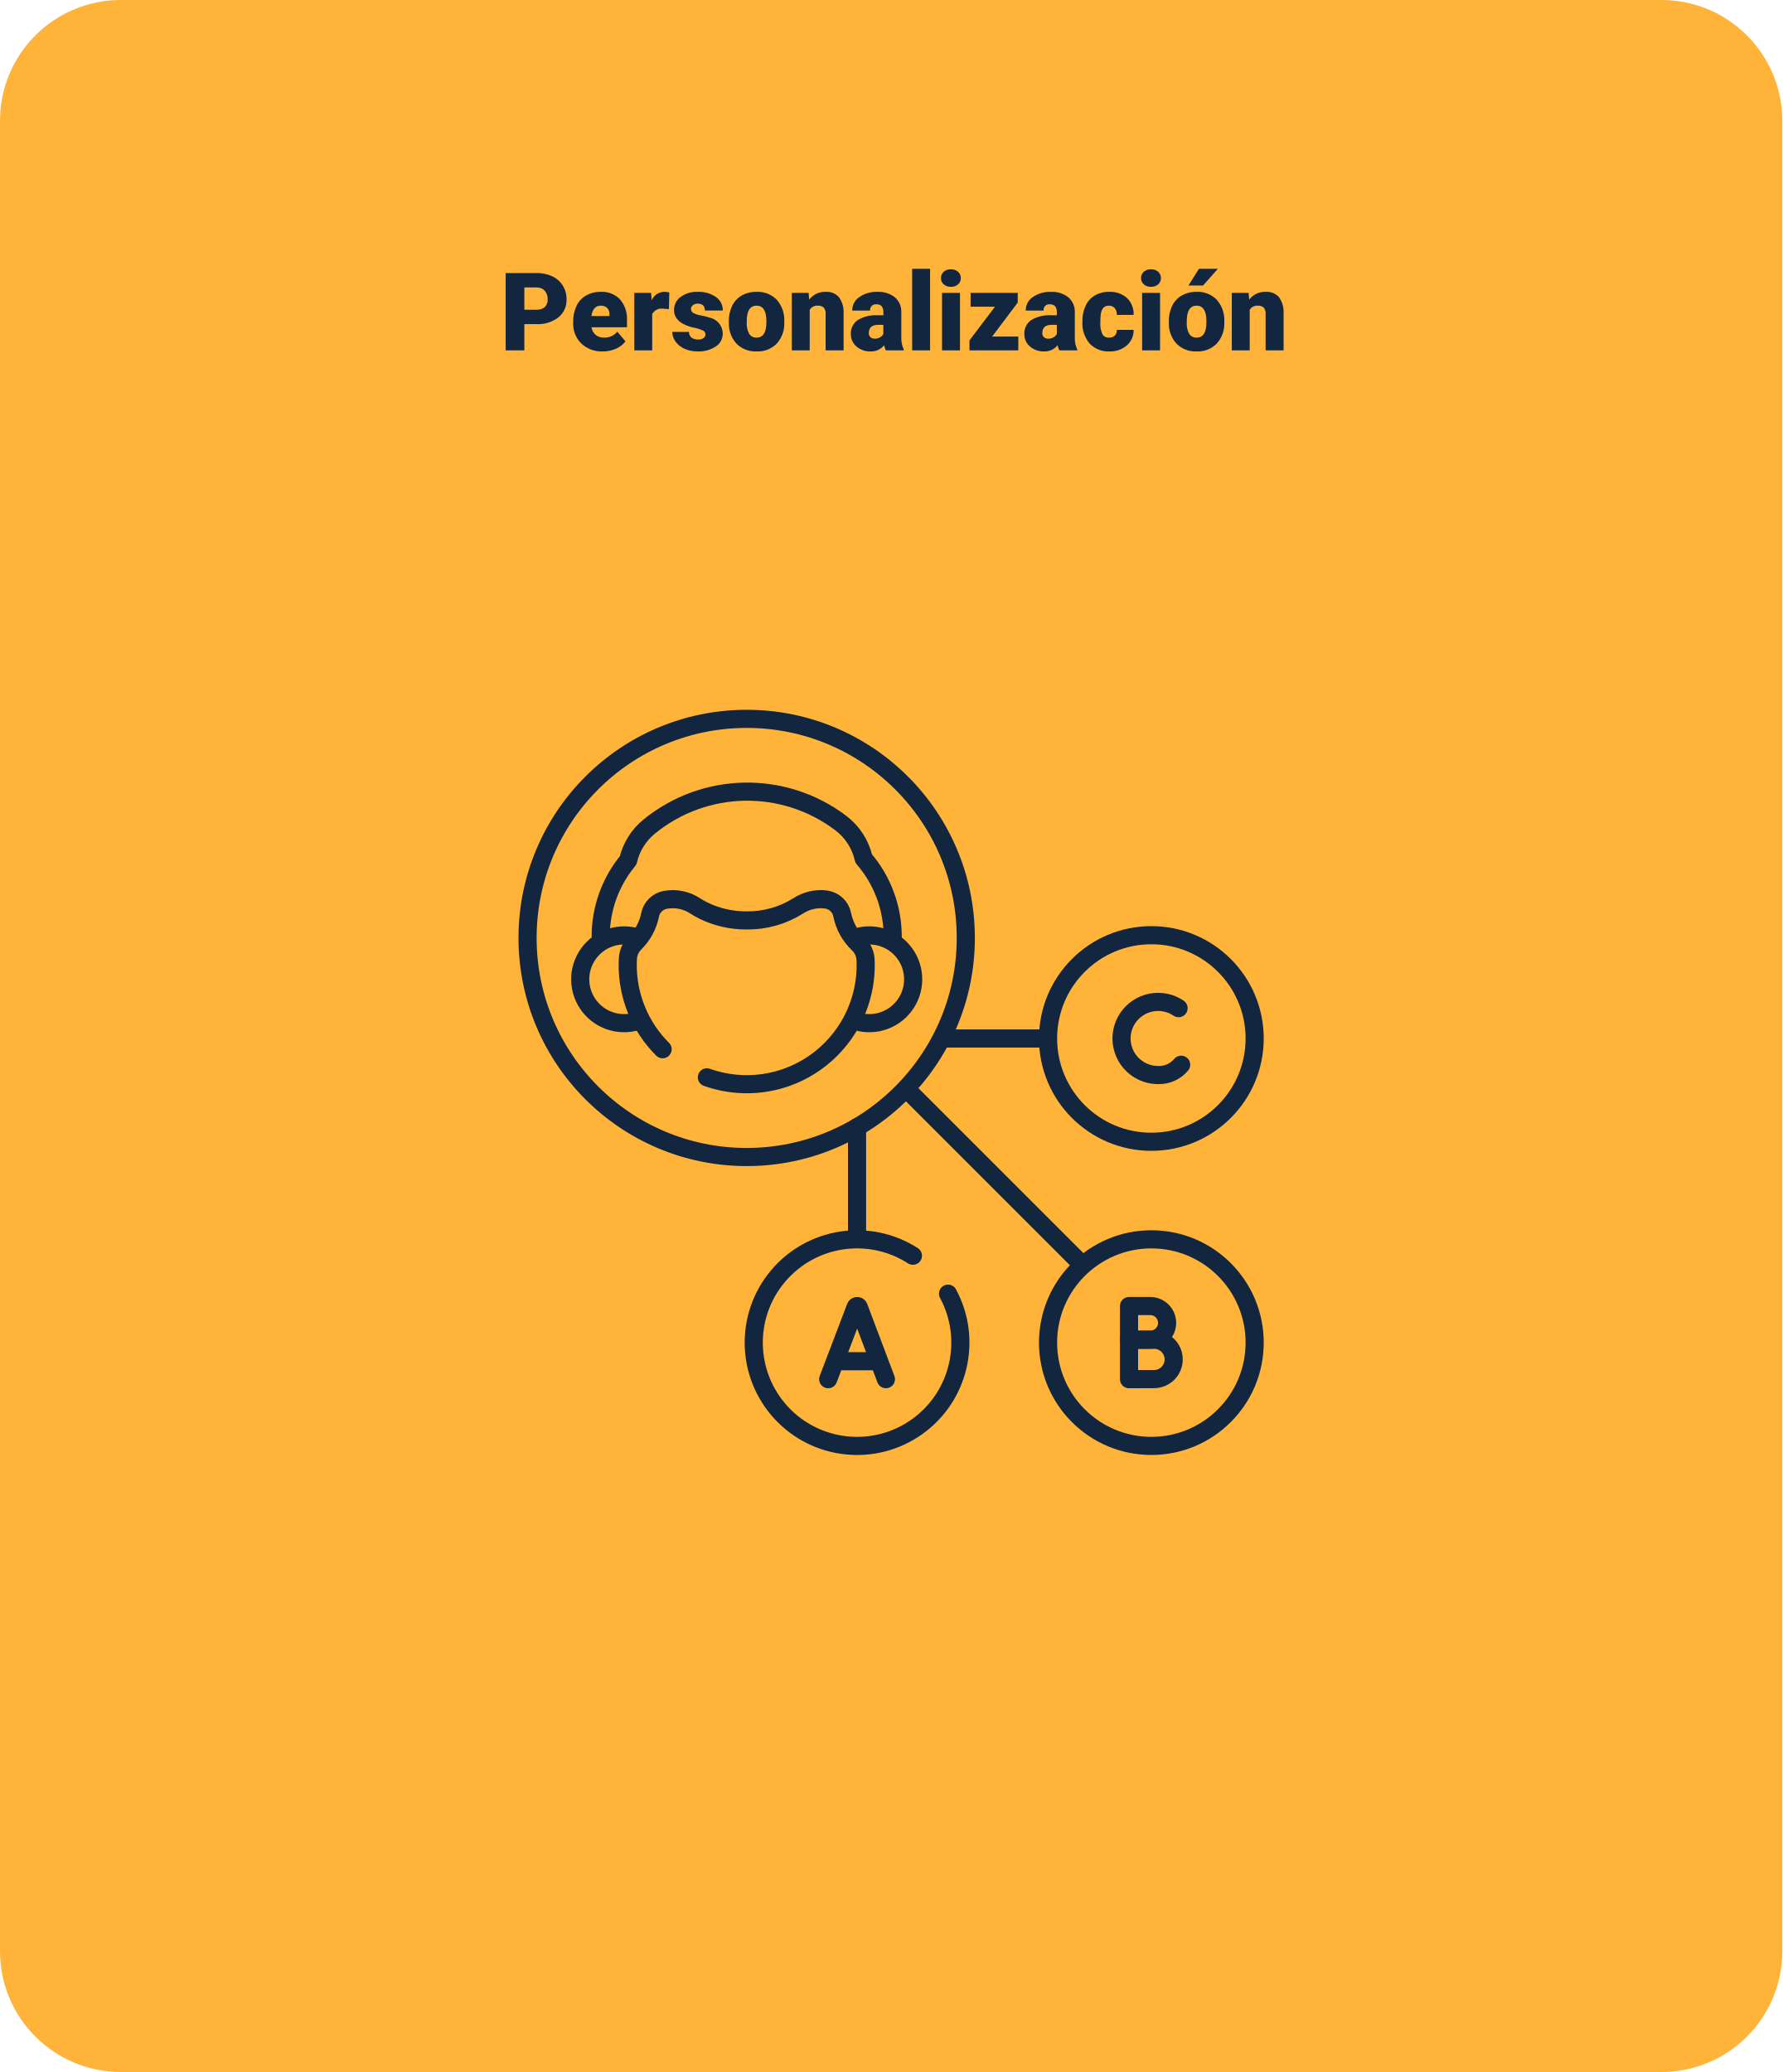
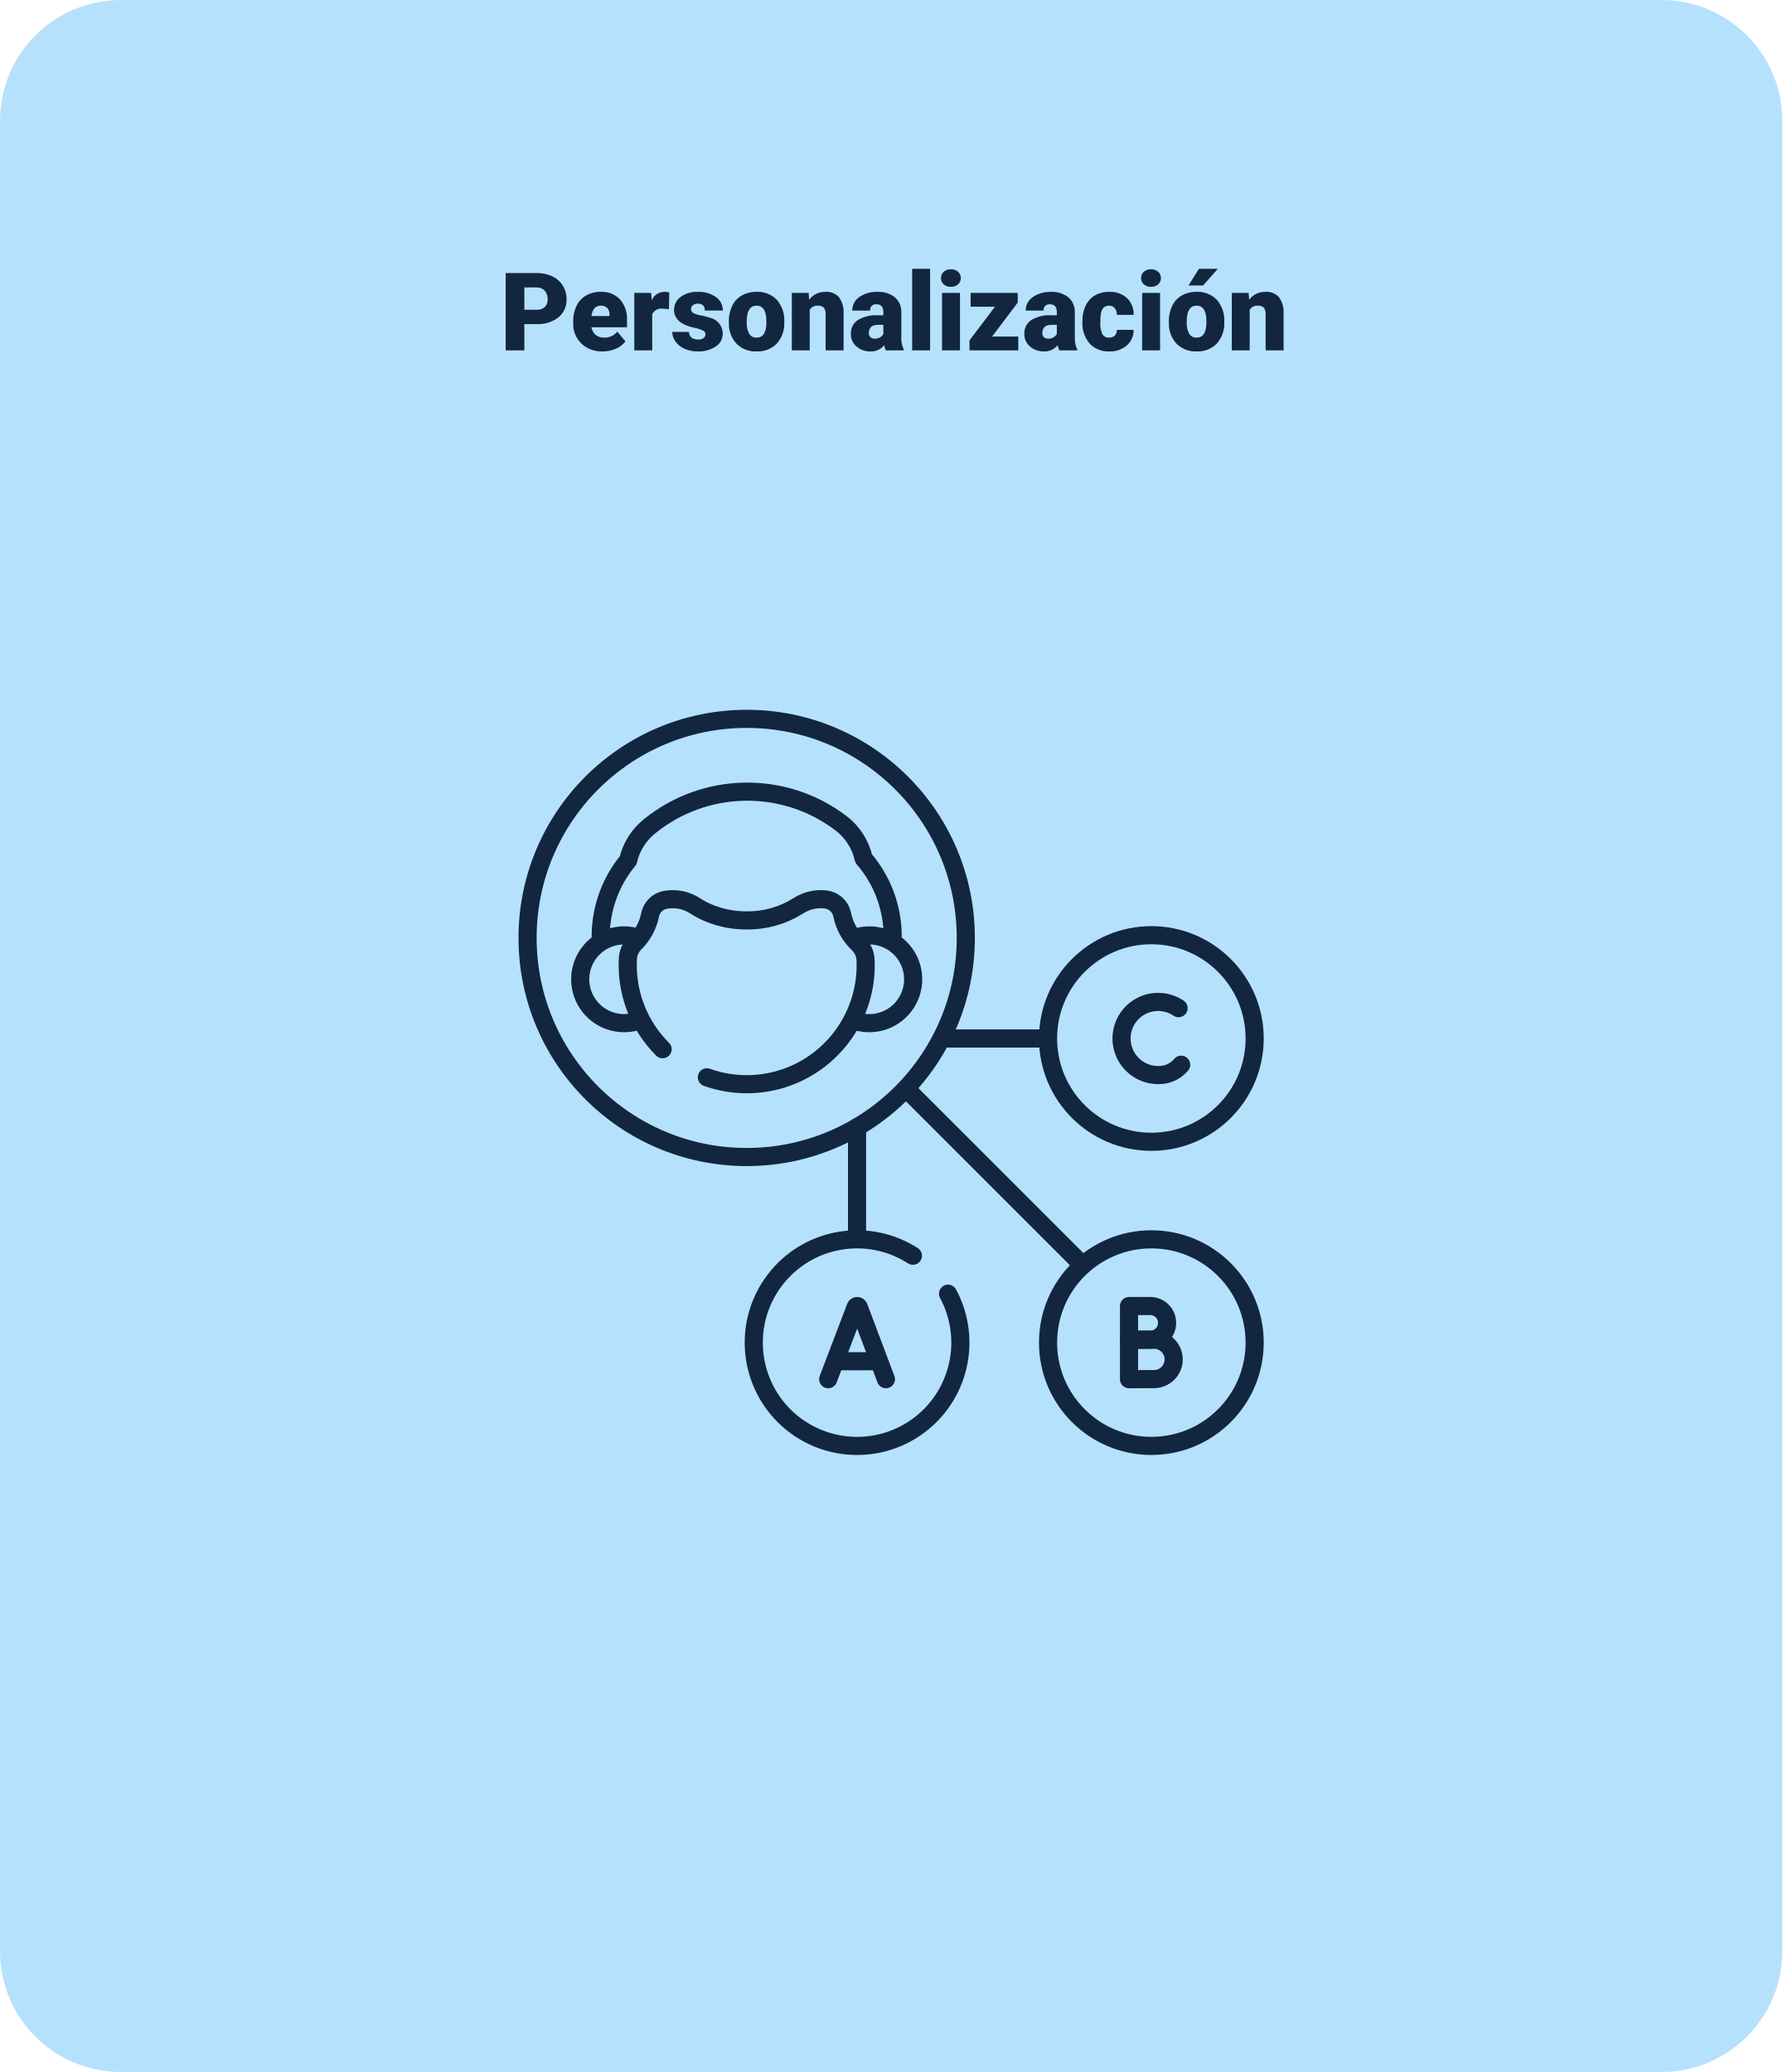
<svg xmlns="http://www.w3.org/2000/svg" width="295" height="343" viewBox="0 0 295 343">
-   <g id="Grupo_1020784" data-name="Grupo 1020784" transform="translate(-810 -3155)">
-     <path id="Trazado_755348" data-name="Trazado 755348" d="M20,0H275a20,20,0,0,1,20,20V323a20,20,0,0,1-20,20H20A20,20,0,0,1,0,323V20A20,20,0,0,1,20,0Z" transform="translate(810 3155)" fill="#ffb338" />
-     <path id="Trazado_755349" data-name="Trazado 755349" d="M-61.211-4.342V0H-64.3V-12.8h5.106a5.948,5.948,0,0,1,2.6.541,4.074,4.074,0,0,1,1.749,1.538,4.2,4.2,0,0,1,.62,2.263,3.7,3.7,0,0,1-1.34,2.993,5.561,5.561,0,0,1-3.678,1.121Zm0-2.382h2.021a1.906,1.906,0,0,0,1.367-.448,1.665,1.665,0,0,0,.47-1.266,2.059,2.059,0,0,0-.483-1.433,1.712,1.712,0,0,0-1.318-.545h-2.057ZM-48.23.176a4.889,4.889,0,0,1-3.542-1.305,4.507,4.507,0,0,1-1.354-3.4v-.246a5.84,5.84,0,0,1,.541-2.575,3.955,3.955,0,0,1,1.578-1.727,4.763,4.763,0,0,1,2.461-.611,4.117,4.117,0,0,1,3.164,1.244,4.887,4.887,0,0,1,1.16,3.467v1.151h-5.889a2.135,2.135,0,0,0,.694,1.257,2.066,2.066,0,0,0,1.389.457,2.662,2.662,0,0,0,2.2-.984l1.354,1.6A3.784,3.784,0,0,1-46.046-.277,5.3,5.3,0,0,1-48.23.176ZM-48.564-7.4q-1.3,0-1.547,1.723h2.988v-.229a1.467,1.467,0,0,0-.36-1.1A1.434,1.434,0,0,0-48.564-7.4Zm11.285.571-.976-.07a1.752,1.752,0,0,0-1.793.879V0h-2.962V-9.51h2.777l.1,1.222a2.294,2.294,0,0,1,2.083-1.4,2.888,2.888,0,0,1,.826.105Zm6.047,4.157a.684.684,0,0,0-.4-.606,6.016,6.016,0,0,0-1.5-.475A6.853,6.853,0,0,1-34.958-4.4a3.062,3.062,0,0,1-1.1-.971,2.319,2.319,0,0,1-.378-1.31,2.628,2.628,0,0,1,1.081-2.158,4.453,4.453,0,0,1,2.83-.848,4.934,4.934,0,0,1,3.023.853,2.666,2.666,0,0,1,1.143,2.241h-2.971q0-1.143-1.2-1.143a1.194,1.194,0,0,0-.782.259.8.8,0,0,0-.316.646.737.737,0,0,0,.387.642,3.654,3.654,0,0,0,1.235.4,10.671,10.671,0,0,1,1.49.378A2.706,2.706,0,0,1-28.375-2.76,2.491,2.491,0,0,1-29.531-.642a5.068,5.068,0,0,1-2.993.817A5.172,5.172,0,0,1-34.7-.264a3.645,3.645,0,0,1-1.494-1.2,2.707,2.707,0,0,1-.536-1.591h2.769a1.145,1.145,0,0,0,.439.962,1.808,1.808,0,0,0,1.081.3,1.422,1.422,0,0,0,.91-.246A.787.787,0,0,0-31.232-2.672Zm3.867-2.171a5.613,5.613,0,0,1,.554-2.536A3.96,3.96,0,0,1-25.22-9.088a4.791,4.791,0,0,1,2.435-.6,4.373,4.373,0,0,1,3.366,1.323,5.076,5.076,0,0,1,1.23,3.6v.105a4.925,4.925,0,0,1-1.235,3.529A4.384,4.384,0,0,1-22.768.176a4.434,4.434,0,0,1-3.261-1.217,4.761,4.761,0,0,1-1.327-3.3Zm2.962.185a3.538,3.538,0,0,0,.413,1.934,1.376,1.376,0,0,0,1.222.615q1.582,0,1.617-2.435v-.3q0-2.558-1.635-2.558-1.485,0-1.608,2.206ZM-14.164-9.51l.1,1.116a3.225,3.225,0,0,1,2.716-1.292A2.713,2.713,0,0,1-9.132-8.8a4.226,4.226,0,0,1,.76,2.672V0h-2.971V-6a1.6,1.6,0,0,0-.29-1.059A1.342,1.342,0,0,0-12.687-7.4a1.413,1.413,0,0,0-1.292.686V0h-2.962V-9.51ZM-1.375,0a3.344,3.344,0,0,1-.281-.853A2.754,2.754,0,0,1-3.942.176,3.374,3.374,0,0,1-6.227-.637a2.588,2.588,0,0,1-.94-2.043A2.66,2.66,0,0,1-6.025-5.019,5.821,5.821,0,0,1-2.7-5.81h.914v-.5q0-1.316-1.134-1.316A.927.927,0,0,0-3.977-6.587H-6.939A2.655,2.655,0,0,1-5.766-8.825a4.931,4.931,0,0,1,2.993-.86A4.323,4.323,0,0,1,.1-8.8,3.086,3.086,0,0,1,1.182-6.363v4.21a4.311,4.311,0,0,0,.4,2V0ZM-3.23-1.934a1.652,1.652,0,0,0,.918-.237,1.487,1.487,0,0,0,.523-.536V-4.228H-2.65Q-4.2-4.228-4.2-2.839a.848.848,0,0,0,.272.655A.986.986,0,0,0-3.23-1.934ZM5.946,0H2.975V-13.5H5.946Zm4.948,0H7.923V-9.51h2.971ZM7.748-11.971A1.334,1.334,0,0,1,8.2-13.014a1.718,1.718,0,0,1,1.187-.407,1.718,1.718,0,0,1,1.187.407,1.334,1.334,0,0,1,.457,1.043,1.334,1.334,0,0,1-.457,1.043,1.718,1.718,0,0,1-1.187.407A1.718,1.718,0,0,1,8.2-10.927,1.334,1.334,0,0,1,7.748-11.971Zm8.464,9.686h4.333V0H12.467V-1.652l4.219-5.572H12.652V-9.51h7.8v1.6ZM27.338,0a3.344,3.344,0,0,1-.281-.853A2.754,2.754,0,0,1,24.772.176a3.374,3.374,0,0,1-2.285-.813,2.588,2.588,0,0,1-.94-2.043,2.66,2.66,0,0,1,1.143-2.338,5.821,5.821,0,0,1,3.322-.791h.914v-.5q0-1.316-1.134-1.316a.927.927,0,0,0-1.055,1.042H21.775a2.655,2.655,0,0,1,1.173-2.239,4.931,4.931,0,0,1,2.993-.86,4.323,4.323,0,0,1,2.874.888A3.086,3.086,0,0,1,29.9-6.363v4.21a4.311,4.311,0,0,0,.4,2V0ZM25.484-1.934a1.652,1.652,0,0,0,.918-.237,1.487,1.487,0,0,0,.523-.536V-4.228h-.861q-1.547,0-1.547,1.389a.848.848,0,0,0,.272.655A.986.986,0,0,0,25.484-1.934Zm10.072-.176a1.317,1.317,0,0,0,.967-.338,1.241,1.241,0,0,0,.334-.945h2.777A3.288,3.288,0,0,1,38.514-.826a4.168,4.168,0,0,1-2.887,1,4.22,4.22,0,0,1-3.27-1.3,5.125,5.125,0,0,1-1.2-3.6v-.123A5.792,5.792,0,0,1,31.693-7.4a3.872,3.872,0,0,1,1.534-1.7A4.573,4.573,0,0,1,35.6-9.686a4.116,4.116,0,0,1,2.944,1.028,3.647,3.647,0,0,1,1.09,2.786H36.857A1.626,1.626,0,0,0,36.5-7a1.244,1.244,0,0,0-.967-.4q-1.151,0-1.345,1.468a10.357,10.357,0,0,0-.062,1.283,4.068,4.068,0,0,0,.343,1.986A1.187,1.187,0,0,0,35.556-2.109ZM44.011,0H41.041V-9.51h2.971ZM40.865-11.971a1.334,1.334,0,0,1,.457-1.043,1.718,1.718,0,0,1,1.187-.407,1.718,1.718,0,0,1,1.187.407,1.334,1.334,0,0,1,.457,1.043,1.334,1.334,0,0,1-.457,1.043,1.718,1.718,0,0,1-1.187.407,1.718,1.718,0,0,1-1.187-.407A1.334,1.334,0,0,1,40.865-11.971Zm4.6,7.128a5.613,5.613,0,0,1,.554-2.536,3.96,3.96,0,0,1,1.591-1.709,4.791,4.791,0,0,1,2.435-.6,4.373,4.373,0,0,1,3.366,1.323,5.076,5.076,0,0,1,1.23,3.6v.105A4.925,4.925,0,0,1,53.4-1.129,4.384,4.384,0,0,1,50.058.176,4.434,4.434,0,0,1,46.8-1.042a4.761,4.761,0,0,1-1.327-3.3Zm2.962.185a3.538,3.538,0,0,0,.413,1.934,1.376,1.376,0,0,0,1.222.615q1.582,0,1.617-2.435v-.3q0-2.558-1.635-2.558-1.485,0-1.608,2.206ZM50.445-13.5h3.129L51.13-10.74l-2.417,0Zm8.218,3.99.1,1.116a3.225,3.225,0,0,1,2.716-1.292,2.713,2.713,0,0,1,2.219.888,4.226,4.226,0,0,1,.76,2.672V0H61.484V-6a1.6,1.6,0,0,0-.29-1.059A1.342,1.342,0,0,0,60.139-7.4a1.413,1.413,0,0,0-1.292.686V0H55.885V-9.51Z" transform="translate(958 3213)" fill="#12263f" />
+   <g id="Grupo_1020858" data-name="Grupo 1020858" transform="translate(-810 -3155)">
+     <path id="Trazado_755416" data-name="Trazado 755416" d="M20,0H275a20,20,0,0,1,20,20V323a20,20,0,0,1-20,20H20A20,20,0,0,1,0,323V20A20,20,0,0,1,20,0Z" transform="translate(810 3155)" fill="#b6e1fd" />
+     <path id="Trazado_755417" data-name="Trazado 755417" d="M-61.211-4.342V0H-64.3V-12.8h5.106a5.948,5.948,0,0,1,2.6.541,4.074,4.074,0,0,1,1.749,1.538,4.2,4.2,0,0,1,.62,2.263,3.7,3.7,0,0,1-1.34,2.993,5.561,5.561,0,0,1-3.678,1.121Zm0-2.382h2.021a1.906,1.906,0,0,0,1.367-.448,1.665,1.665,0,0,0,.47-1.266,2.059,2.059,0,0,0-.483-1.433,1.712,1.712,0,0,0-1.318-.545h-2.057ZM-48.23.176a4.889,4.889,0,0,1-3.542-1.305,4.507,4.507,0,0,1-1.354-3.4v-.246a5.84,5.84,0,0,1,.541-2.575,3.955,3.955,0,0,1,1.578-1.727,4.763,4.763,0,0,1,2.461-.611,4.117,4.117,0,0,1,3.164,1.244,4.887,4.887,0,0,1,1.16,3.467v1.151h-5.889a2.135,2.135,0,0,0,.694,1.257,2.066,2.066,0,0,0,1.389.457,2.662,2.662,0,0,0,2.2-.984l1.354,1.6A3.784,3.784,0,0,1-46.046-.277,5.3,5.3,0,0,1-48.23.176ZM-48.564-7.4q-1.3,0-1.547,1.723h2.988v-.229a1.467,1.467,0,0,0-.36-1.1A1.434,1.434,0,0,0-48.564-7.4Zm11.285.571-.976-.07a1.752,1.752,0,0,0-1.793.879V0h-2.962V-9.51h2.777l.1,1.222a2.294,2.294,0,0,1,2.083-1.4,2.888,2.888,0,0,1,.826.105Zm6.047,4.157a.684.684,0,0,0-.4-.606,6.016,6.016,0,0,0-1.5-.475A6.853,6.853,0,0,1-34.958-4.4a3.062,3.062,0,0,1-1.1-.971,2.319,2.319,0,0,1-.378-1.31,2.628,2.628,0,0,1,1.081-2.158,4.453,4.453,0,0,1,2.83-.848,4.934,4.934,0,0,1,3.023.853,2.666,2.666,0,0,1,1.143,2.241h-2.971q0-1.143-1.2-1.143a1.194,1.194,0,0,0-.782.259.8.8,0,0,0-.316.646.737.737,0,0,0,.387.642,3.654,3.654,0,0,0,1.235.4,10.671,10.671,0,0,1,1.49.378A2.706,2.706,0,0,1-28.375-2.76,2.491,2.491,0,0,1-29.531-.642a5.068,5.068,0,0,1-2.993.817A5.172,5.172,0,0,1-34.7-.264a3.645,3.645,0,0,1-1.494-1.2,2.707,2.707,0,0,1-.536-1.591h2.769a1.145,1.145,0,0,0,.439.962,1.808,1.808,0,0,0,1.081.3,1.422,1.422,0,0,0,.91-.246A.787.787,0,0,0-31.232-2.672Zm3.867-2.171a5.613,5.613,0,0,1,.554-2.536A3.96,3.96,0,0,1-25.22-9.088a4.791,4.791,0,0,1,2.435-.6,4.373,4.373,0,0,1,3.366,1.323,5.076,5.076,0,0,1,1.23,3.6v.105a4.925,4.925,0,0,1-1.235,3.529A4.384,4.384,0,0,1-22.768.176a4.434,4.434,0,0,1-3.261-1.217,4.761,4.761,0,0,1-1.327-3.3Zm2.962.185a3.538,3.538,0,0,0,.413,1.934,1.376,1.376,0,0,0,1.222.615q1.582,0,1.617-2.435v-.3q0-2.558-1.635-2.558-1.485,0-1.608,2.206ZM-14.164-9.51l.1,1.116a3.225,3.225,0,0,1,2.716-1.292A2.713,2.713,0,0,1-9.132-8.8a4.226,4.226,0,0,1,.76,2.672V0h-2.971V-6a1.6,1.6,0,0,0-.29-1.059A1.342,1.342,0,0,0-12.687-7.4a1.413,1.413,0,0,0-1.292.686V0h-2.962V-9.51ZM-1.375,0a3.344,3.344,0,0,1-.281-.853A2.754,2.754,0,0,1-3.942.176,3.374,3.374,0,0,1-6.227-.637a2.588,2.588,0,0,1-.94-2.043A2.66,2.66,0,0,1-6.025-5.019,5.821,5.821,0,0,1-2.7-5.81h.914v-.5q0-1.316-1.134-1.316A.927.927,0,0,0-3.977-6.587H-6.939A2.655,2.655,0,0,1-5.766-8.825a4.931,4.931,0,0,1,2.993-.86A4.323,4.323,0,0,1,.1-8.8,3.086,3.086,0,0,1,1.182-6.363v4.21a4.311,4.311,0,0,0,.4,2V0ZM-3.23-1.934a1.652,1.652,0,0,0,.918-.237,1.487,1.487,0,0,0,.523-.536V-4.228H-2.65Q-4.2-4.228-4.2-2.839a.848.848,0,0,0,.272.655A.986.986,0,0,0-3.23-1.934ZM5.946,0H2.975V-13.5H5.946Zm4.948,0H7.923V-9.51h2.971ZM7.748-11.971A1.334,1.334,0,0,1,8.2-13.014a1.718,1.718,0,0,1,1.187-.407,1.718,1.718,0,0,1,1.187.407,1.334,1.334,0,0,1,.457,1.043,1.334,1.334,0,0,1-.457,1.043,1.718,1.718,0,0,1-1.187.407A1.718,1.718,0,0,1,8.2-10.927,1.334,1.334,0,0,1,7.748-11.971Zm8.464,9.686h4.333V0H12.467V-1.652l4.219-5.572H12.652V-9.51h7.8v1.6ZM27.338,0a3.344,3.344,0,0,1-.281-.853A2.754,2.754,0,0,1,24.772.176a3.374,3.374,0,0,1-2.285-.813,2.588,2.588,0,0,1-.94-2.043,2.66,2.66,0,0,1,1.143-2.338,5.821,5.821,0,0,1,3.322-.791h.914v-.5q0-1.316-1.134-1.316a.927.927,0,0,0-1.055,1.042H21.775a2.655,2.655,0,0,1,1.173-2.239,4.931,4.931,0,0,1,2.993-.86,4.323,4.323,0,0,1,2.874.888A3.086,3.086,0,0,1,29.9-6.363v4.21a4.311,4.311,0,0,0,.4,2V0ZM25.484-1.934a1.652,1.652,0,0,0,.918-.237,1.487,1.487,0,0,0,.523-.536V-4.228h-.861q-1.547,0-1.547,1.389a.848.848,0,0,0,.272.655A.986.986,0,0,0,25.484-1.934Zm10.072-.176a1.317,1.317,0,0,0,.967-.338,1.241,1.241,0,0,0,.334-.945h2.777A3.288,3.288,0,0,1,38.514-.826a4.168,4.168,0,0,1-2.887,1,4.22,4.22,0,0,1-3.27-1.3,5.125,5.125,0,0,1-1.2-3.6v-.123A5.792,5.792,0,0,1,31.693-7.4a3.872,3.872,0,0,1,1.534-1.7A4.573,4.573,0,0,1,35.6-9.686a4.116,4.116,0,0,1,2.944,1.028,3.647,3.647,0,0,1,1.09,2.786H36.857A1.626,1.626,0,0,0,36.5-7a1.244,1.244,0,0,0-.967-.4q-1.151,0-1.345,1.468a10.357,10.357,0,0,0-.062,1.283,4.068,4.068,0,0,0,.343,1.986A1.187,1.187,0,0,0,35.556-2.109ZM44.011,0H41.041V-9.51h2.971ZM40.865-11.971a1.334,1.334,0,0,1,.457-1.043,1.718,1.718,0,0,1,1.187-.407,1.718,1.718,0,0,1,1.187.407,1.334,1.334,0,0,1,.457,1.043,1.334,1.334,0,0,1-.457,1.043,1.718,1.718,0,0,1-1.187.407,1.718,1.718,0,0,1-1.187-.407A1.334,1.334,0,0,1,40.865-11.971Zm4.6,7.128a5.613,5.613,0,0,1,.554-2.536,3.96,3.96,0,0,1,1.591-1.709,4.791,4.791,0,0,1,2.435-.6,4.373,4.373,0,0,1,3.366,1.323,5.076,5.076,0,0,1,1.23,3.6v.105A4.925,4.925,0,0,1,53.4-1.129,4.384,4.384,0,0,1,50.058.176,4.434,4.434,0,0,1,46.8-1.042a4.761,4.761,0,0,1-1.327-3.3Zm2.962.185a3.538,3.538,0,0,0,.413,1.934,1.376,1.376,0,0,0,1.222.615q1.582,0,1.617-2.435v-.3q0-2.558-1.635-2.558-1.485,0-1.608,2.206ZM50.445-13.5h3.129L51.13-10.74l-2.417,0Zm8.218,3.99.1,1.116a3.225,3.225,0,0,1,2.716-1.292,2.713,2.713,0,0,1,2.219.888,4.226,4.226,0,0,1,.76,2.672V0H61.484V-6a1.6,1.6,0,0,0-.29-1.059A1.342,1.342,0,0,0,60.139-7.4a1.413,1.413,0,0,0-1.292.686V0H55.885V-9.51Z" transform="translate(958 3213)" fill="#12263f" />
    <g id="segmentation" transform="translate(897.322 3274)">
      <g id="Grupo_881618" data-name="Grupo 881618" transform="translate(0 0)">
        <line id="Línea_2647" data-name="Línea 2647" x2="28.784" y2="28.784" transform="translate(62.793 61.358)" fill="none" stroke="#12263f" stroke-linecap="round" stroke-linejoin="round" stroke-miterlimit="10" stroke-width="3" />
        <line id="Línea_2648" data-name="Línea 2648" y2="18.109" transform="translate(54.535 67.601)" fill="none" stroke="#12263f" stroke-linecap="round" stroke-linejoin="round" stroke-miterlimit="10" stroke-width="3" />
        <line id="Línea_2649" data-name="Línea 2649" x1="17.235" transform="translate(68.541 52.912)" fill="none" stroke="#12263f" stroke-linecap="round" stroke-linejoin="round" stroke-miterlimit="10" stroke-width="3" />
        <circle id="Elipse_8544" data-name="Elipse 8544" cx="36.267" cy="36.267" r="36.267" fill="none" stroke="#12263f" stroke-linecap="round" stroke-linejoin="round" stroke-miterlimit="10" stroke-width="3" />
        <circle id="Elipse_8545" data-name="Elipse 8545" cx="17.098" cy="17.098" r="17.098" transform="translate(86.149 35.814)" fill="none" stroke="#12263f" stroke-linecap="round" stroke-linejoin="round" stroke-miterlimit="10" stroke-width="3" />
        <circle id="Elipse_8546" data-name="Elipse 8546" cx="17.098" cy="17.098" r="17.098" transform="translate(86.149 86.16)" fill="none" stroke="#12263f" stroke-linecap="round" stroke-linejoin="round" stroke-miterlimit="10" stroke-width="3" />
        <path id="Trazado_749392" data-name="Trazado 749392" d="M194.285,372.313a17.1,17.1,0,1,1-5.814-6.283" transform="translate(-124.69 -277.156)" fill="none" stroke="#12263f" stroke-linecap="round" stroke-linejoin="round" stroke-miterlimit="10" stroke-width="3" />
        <path id="Trazado_749393" data-name="Trazado 749393" d="M105.814,82.01q.013-.369.014-.741a19.718,19.718,0,0,0-4.806-12.928,10.133,10.133,0,0,0-3.794-5.879,25.659,25.659,0,0,0-31.682.574,10.153,10.153,0,0,0-3.508,5.614A19.716,19.716,0,0,0,57.5,81.27q0,.359.013.714" transform="translate(-45.394 -45.219)" fill="none" stroke="#12263f" stroke-linecap="round" stroke-linejoin="round" stroke-miterlimit="10" stroke-width="3" />
        <path id="Trazado_749394" data-name="Trazado 749394" d="M53.445,169.555a7.264,7.264,0,1,1-.271-13.592" transform="translate(-34.771 -119.697)" fill="none" stroke="#12263f" stroke-linecap="round" stroke-linejoin="round" stroke-miterlimit="10" stroke-width="3" />
        <path id="Trazado_749395" data-name="Trazado 749395" d="M230.492,155.963a7.265,7.265,0,1,1-.183,13.627" transform="translate(-176.362 -119.697)" fill="none" stroke="#12263f" stroke-linecap="round" stroke-linejoin="round" stroke-miterlimit="10" stroke-width="3" />
        <path id="Trazado_749396" data-name="Trazado 749396" d="M89.058,160.251a19.7,19.7,0,0,0,11.707.469h0a19.706,19.706,0,0,0,14.578-19.026q0-.435-.019-.865a3.929,3.929,0,0,0-1.243-2.712,9.1,9.1,0,0,1-2.621-4.76l-.009-.044a3.161,3.161,0,0,0-2.685-2.5,6.838,6.838,0,0,0-4.62,1.072,15.6,15.6,0,0,1-8.5,2.391,16.037,16.037,0,0,1-7.245-1.667,13.314,13.314,0,0,1-1.254-.723,6.819,6.819,0,0,0-4.975-1.015,3.163,3.163,0,0,0-2.511,2.472l0,.016a9.137,9.137,0,0,1-2.511,4.656,3.892,3.892,0,0,0-1.167,2.593q-.025.458-.029.921A19.635,19.635,0,0,0,81.729,155.6" transform="translate(-59.378 -100.91)" fill="none" stroke="#12263f" stroke-linecap="round" stroke-linejoin="round" stroke-miterlimit="10" stroke-width="3" />
        <g id="Grupo_881614" data-name="Grupo 881614" transform="translate(99.552 97.204)">
          <g id="Grupo_881613" data-name="Grupo 881613">
            <path id="Trazado_749397" data-name="Trazado 749397" d="M424.944,411.71a2.786,2.786,0,0,1-2.786,2.786c-.763,0-3.517.012-3.517.012v-5.584h3.517A2.786,2.786,0,0,1,424.944,411.71Z" transform="translate(-418.641 -408.924)" fill="none" stroke="#12263f" stroke-linecap="round" stroke-linejoin="round" stroke-miterlimit="10" stroke-width="3" />
            <path id="Trazado_749398" data-name="Trazado 749398" d="M426.032,435.206a3.259,3.259,0,0,1-3.259,3.259c-.893,0-4.131.014-4.131.014v-6.532h4.131A3.259,3.259,0,0,1,426.032,435.206Z" transform="translate(-418.642 -426.372)" fill="none" stroke="#12263f" stroke-linecap="round" stroke-linejoin="round" stroke-miterlimit="10" stroke-width="3" />
          </g>
        </g>
        <g id="Grupo_881615" data-name="Grupo 881615" transform="translate(98.313 46.858)">
          <path id="Trazado_749399" data-name="Trazado 749399" d="M422.965,202.042a6.054,6.054,0,1,0-3.385,11.073,4.767,4.767,0,0,0,3.814-1.709" transform="translate(-413.526 -201.008)" fill="none" stroke="#12263f" stroke-linecap="round" stroke-linejoin="round" stroke-miterlimit="10" stroke-width="3" />
        </g>
        <g id="Grupo_881617" data-name="Grupo 881617" transform="translate(49.755 97.204)">
          <g id="Grupo_881616" data-name="Grupo 881616">
            <path id="Trazado_749400" data-name="Trazado 749400" d="M213,421.031l4.546-11.937a.274.274,0,0,1,.508,0l4.5,11.937" transform="translate(-212.997 -408.924)" fill="none" stroke="#12263f" stroke-linecap="round" stroke-linejoin="round" stroke-miterlimit="10" stroke-width="3" />
            <line id="Línea_2650" data-name="Línea 2650" x2="6.746" transform="translate(1.418 9.134)" fill="none" stroke="#12263f" stroke-linecap="round" stroke-linejoin="round" stroke-miterlimit="10" stroke-width="3" />
          </g>
        </g>
      </g>
    </g>
  </g>
</svg>
